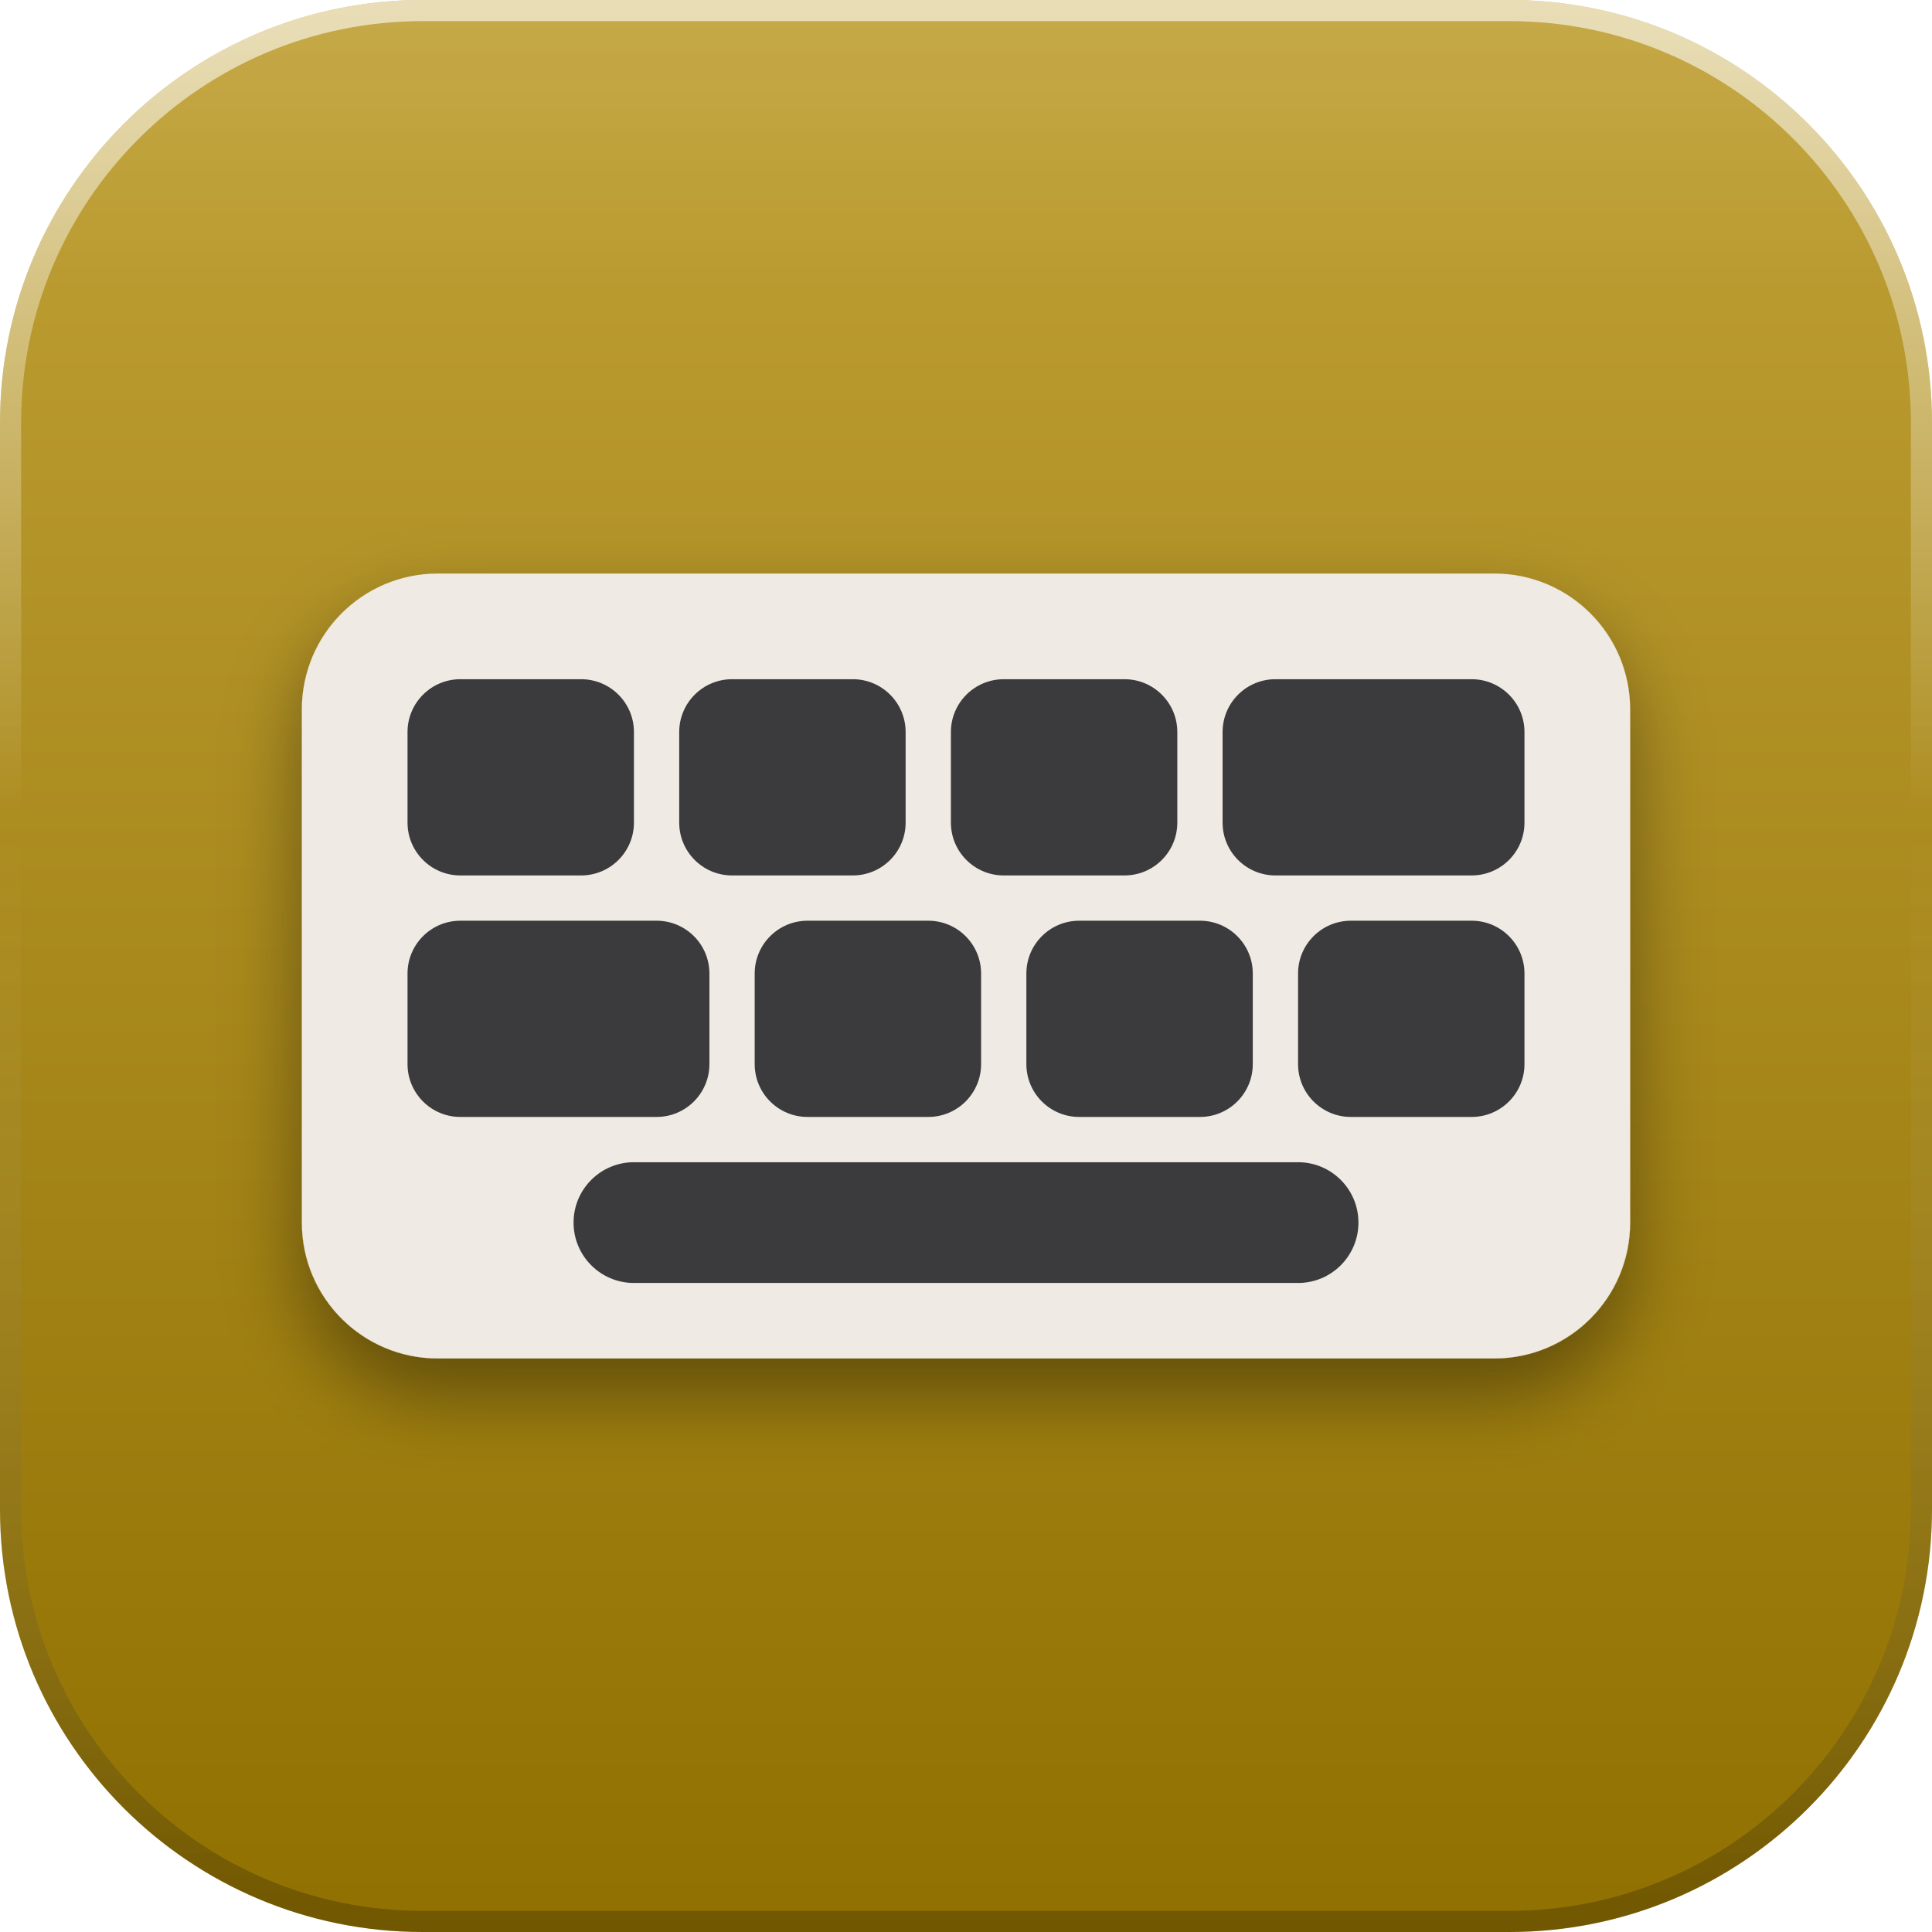
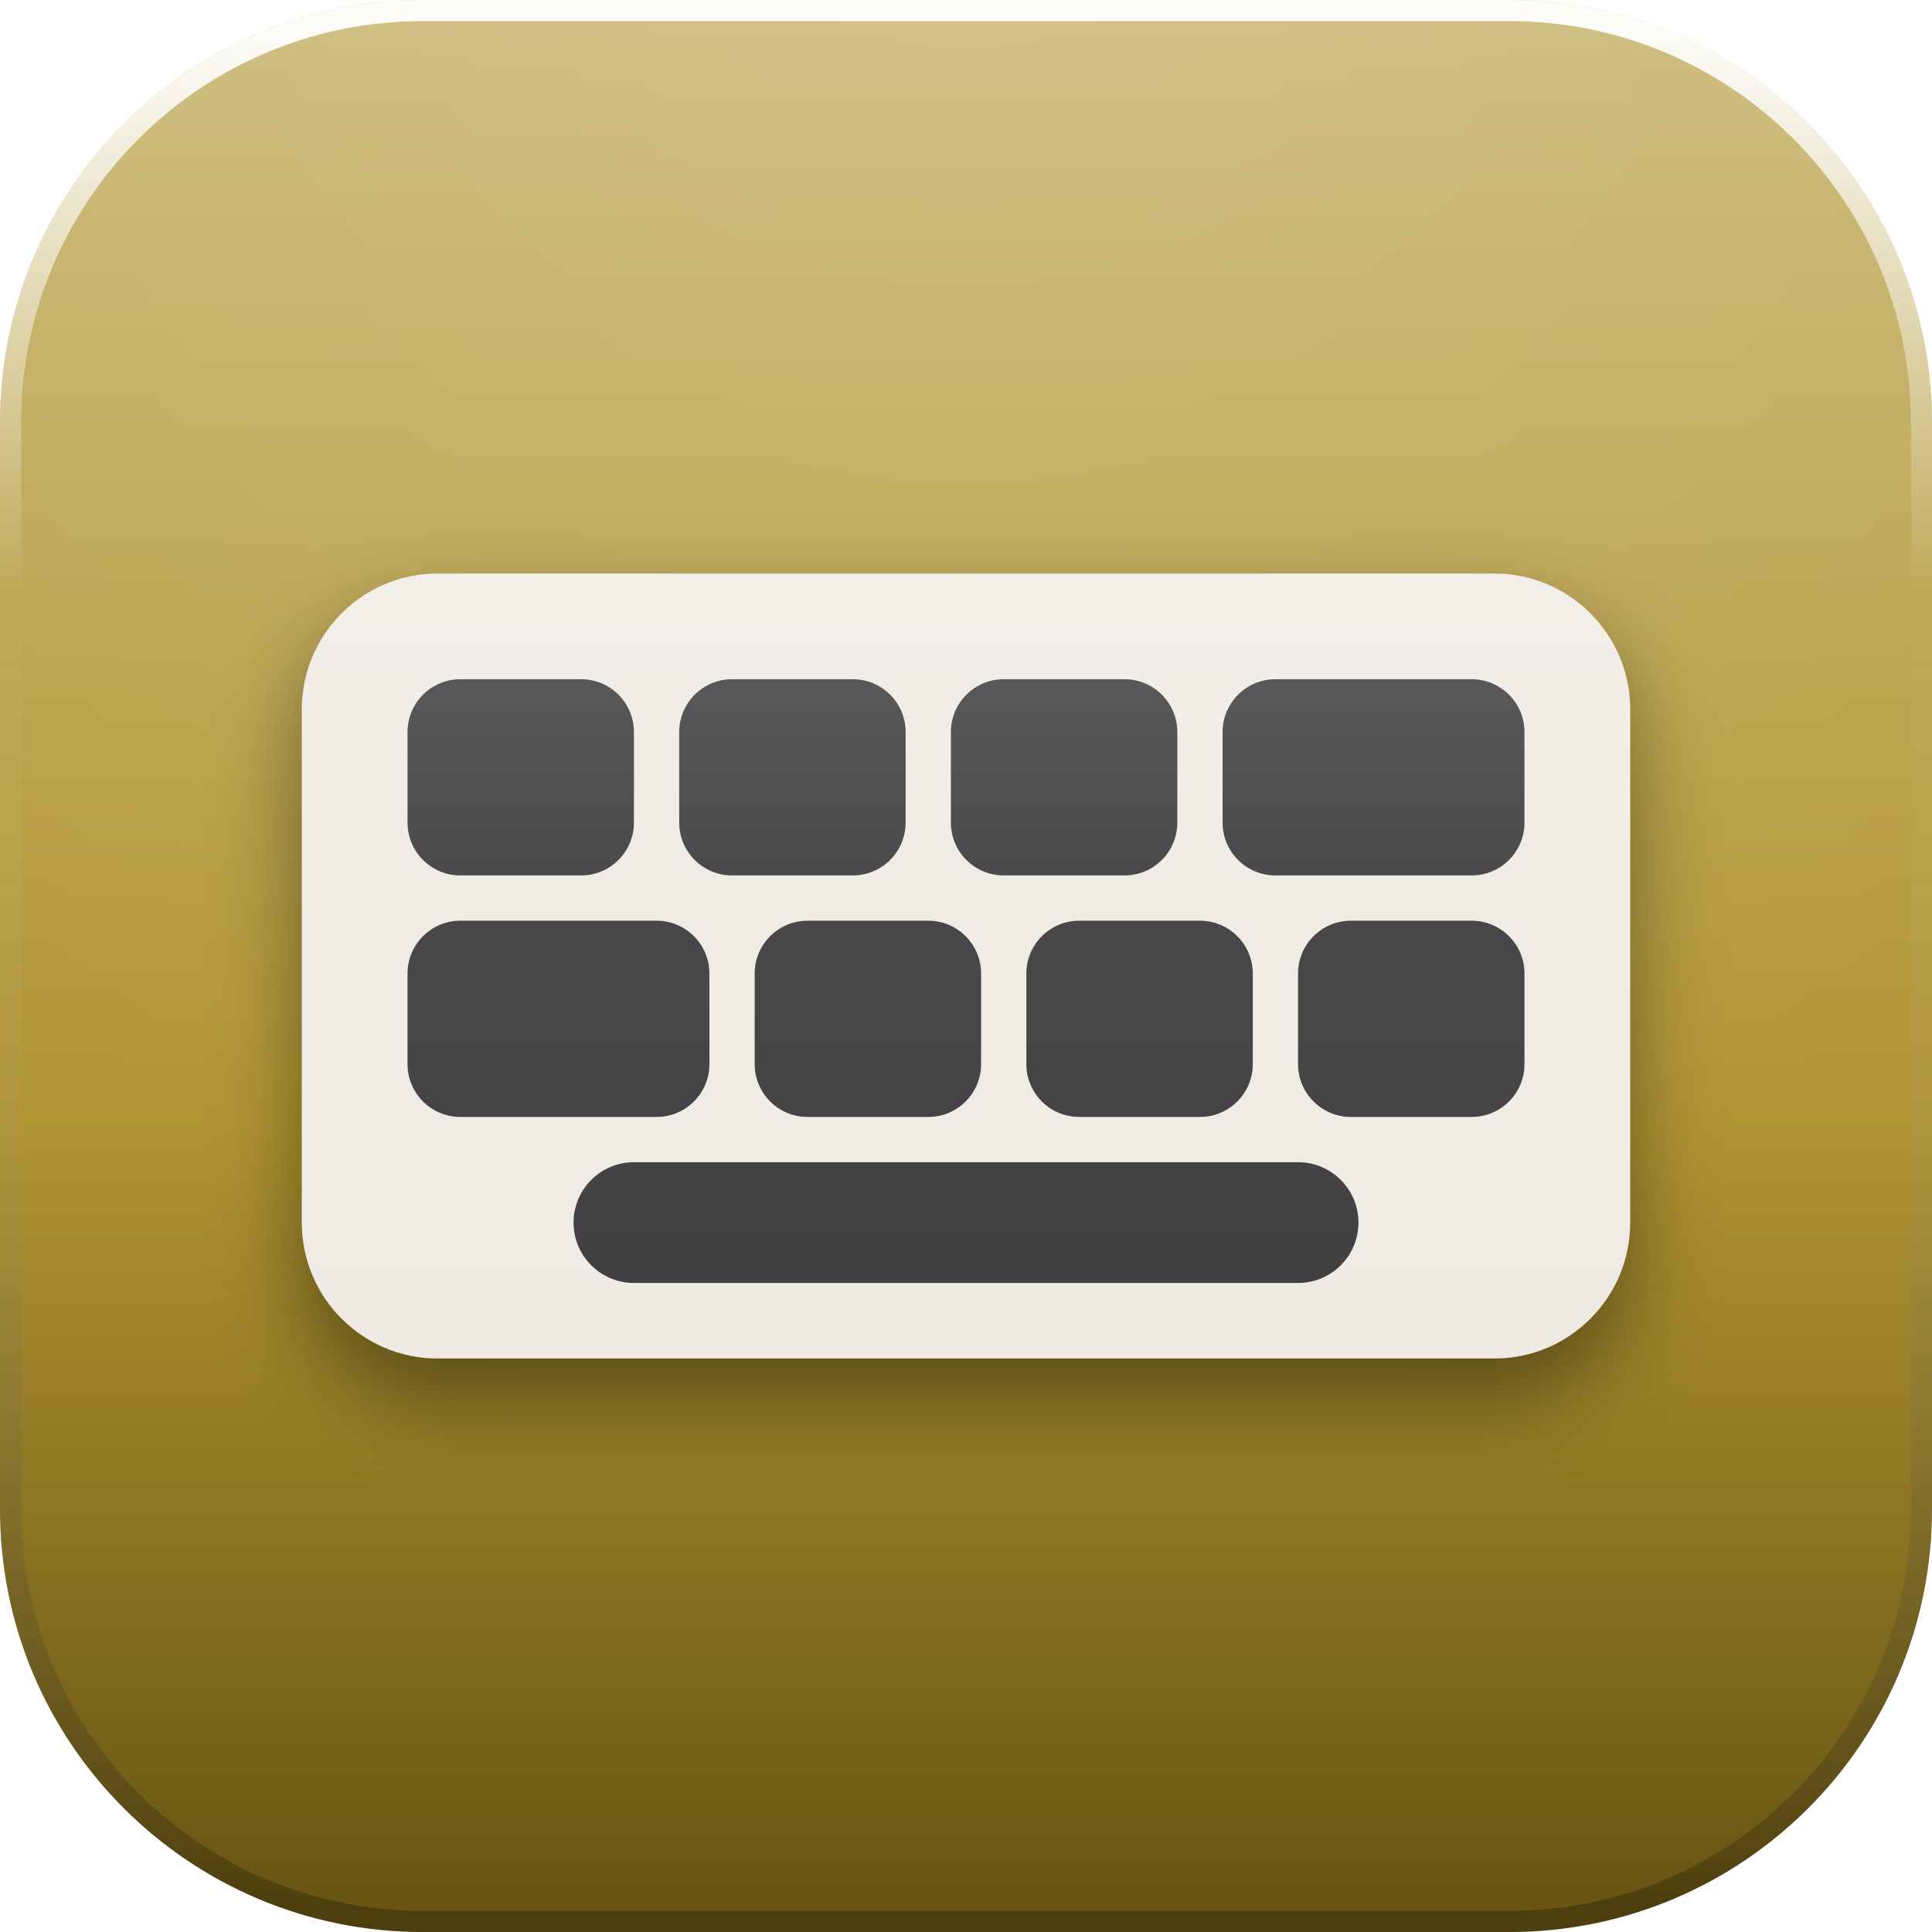
<svg xmlns="http://www.w3.org/2000/svg" width="128" height="128" viewBox="0 0 128 128">
  <defs>
    <linearGradient id="base" x1="0" y1="0" x2="0" y2="1">
-       <stop offset="0" stop-color="#C1A238" />
-       <stop offset="1" stop-color="#907000" />
+       <stop offset="0" stop-color="#CDBB7B" />
+       <stop offset="0.58" stop-color="#B19533" />
+       <stop offset="1" stop-color="#655211" />
    </linearGradient>
-     <linearGradient id="gloss" x1="0" y1="0" x2="0" y2="1">
-       <stop offset="0" stop-color="#ffffff" stop-opacity="0.30" />
-       <stop offset="0.62" stop-color="#ffffff" stop-opacity="0" />
-     </linearGradient>
+     <radialGradient id="gloss" gradientUnits="userSpaceOnUse" cx="64" cy="-18" r="106">
+       <stop offset="0" stop-color="#ffffff" stop-opacity="0.14" />
+       <stop offset="0.5" stop-color="#ffffff" stop-opacity="0.06" />
+       <stop offset="1" stop-color="#ffffff" stop-opacity="0" />
+     </radialGradient>
    <linearGradient id="rim" x1="0" y1="0" x2="0" y2="1">
-       <stop offset="0" stop-color="#ffffff" stop-opacity="0.60" />
-       <stop offset="0.42" stop-color="#ffffff" stop-opacity="0" />
-       <stop offset="1" stop-color="#000000" stop-opacity="0.22" />
+       <stop offset="0" stop-color="#ffffff" stop-opacity="0.95" />
+       <stop offset="0.3" stop-color="#ffffff" stop-opacity="0" />
+       <stop offset="1" stop-color="#000000" stop-opacity="0.26" />
    </linearGradient>
    <linearGradient id="paper" x1="0" y1="0" x2="0" y2="1">
      <stop offset="0" stop-color="#ffffff" />
      <stop offset="1" stop-color="#E9E2DC" />
    </linearGradient>
+     <linearGradient id="lift" gradientUnits="userSpaceOnUse" x1="0" y1="16" x2="0" y2="102">
+       <stop offset="0" stop-color="#ffffff" stop-opacity="0.32" />
+       <stop offset="0.5" stop-color="#ffffff" stop-opacity="0.07" />
+       <stop offset="1" stop-color="#ffffff" stop-opacity="0" />
+     </linearGradient>
    <filter id="drop" x="-40%" y="-40%" width="180%" height="190%">
-       <feDropShadow dx="0" dy="2.4" stdDeviation="2.6" flood-color="#000000" flood-opacity="0.40" />
+       <feDropShadow dx="0" dy="2.6" stdDeviation="2.9" flood-color="#000000" flood-opacity="0.42" />
+     </filter>
+     <filter id="flat" x="-20%" y="-20%" width="140%" height="140%" color-interpolation-filters="sRGB">
+       <feColorMatrix type="matrix" values="0 0 0 0 1  0 0 0 0 1  0 0 0 0 1  0 0 0 1 0" />
    </filter>
    <clipPath id="tile">
      <rect x="0" y="0" width="128" height="128" rx="28" />
    </clipPath>
+     <g id="glyph">
+       <g>
+         <rect x="20" y="38" width="88" height="52" rx="9" fill="#EFEAE3" />
+         <g fill="#3A3A3C">
+           <rect x="27" y="45" width="15" height="13" rx="3.5" />
+           <rect x="45" y="45" width="15" height="13" rx="3.5" />
+           <rect x="63" y="45" width="15" height="13" rx="3.5" />
+           <rect x="81" y="45" width="20" height="13" rx="3.5" />
+           <rect x="27" y="61" width="20" height="13" rx="3.5" />
+           <rect x="50" y="61" width="15" height="13" rx="3.5" />
+           <rect x="68" y="61" width="15" height="13" rx="3.5" />
+           <rect x="86" y="61" width="15" height="13" rx="3.5" />
+           <rect x="38" y="77" width="52" height="8" rx="4" />
+         </g>
+       </g>
+     </g>
+     <mask id="gmask" maskUnits="userSpaceOnUse" x="0" y="0" width="128" height="128">
+       <use href="#glyph" filter="url(#flat)" />
+     </mask>
  </defs>
  <rect x="0" y="0" width="128" height="128" rx="28" fill="url(#base)" />
  <g clip-path="url(#tile)">
-     <ellipse cx="64" cy="6" rx="86" ry="54" fill="url(#gloss)" />
-     <g filter="url(#drop)">
-       <rect x="20" y="38" width="88" height="52" rx="9" fill="#EFEAE3" />
-       <g fill="#3A3A3C">
-         <rect x="27" y="45" width="15" height="13" rx="3.5" />
-         <rect x="45" y="45" width="15" height="13" rx="3.5" />
-         <rect x="63" y="45" width="15" height="13" rx="3.5" />
-         <rect x="81" y="45" width="20" height="13" rx="3.5" />
-         <rect x="27" y="61" width="20" height="13" rx="3.5" />
-         <rect x="50" y="61" width="15" height="13" rx="3.5" />
-         <rect x="68" y="61" width="15" height="13" rx="3.5" />
-         <rect x="86" y="61" width="15" height="13" rx="3.5" />
-         <rect x="38" y="77" width="52" height="8" rx="4" />
-       </g>
-     </g>
+     <rect x="0" y="0" width="128" height="128" fill="url(#gloss)" />
+     <use href="#glyph" filter="url(#drop)" />
+     <rect x="0" y="0" width="128" height="128" fill="url(#lift)" mask="url(#gmask)" />
  </g>
  <rect x="0.7" y="0.7" width="126.6" height="126.6" rx="27.3" fill="none" stroke="url(#rim)" stroke-width="1.4" />
</svg>
